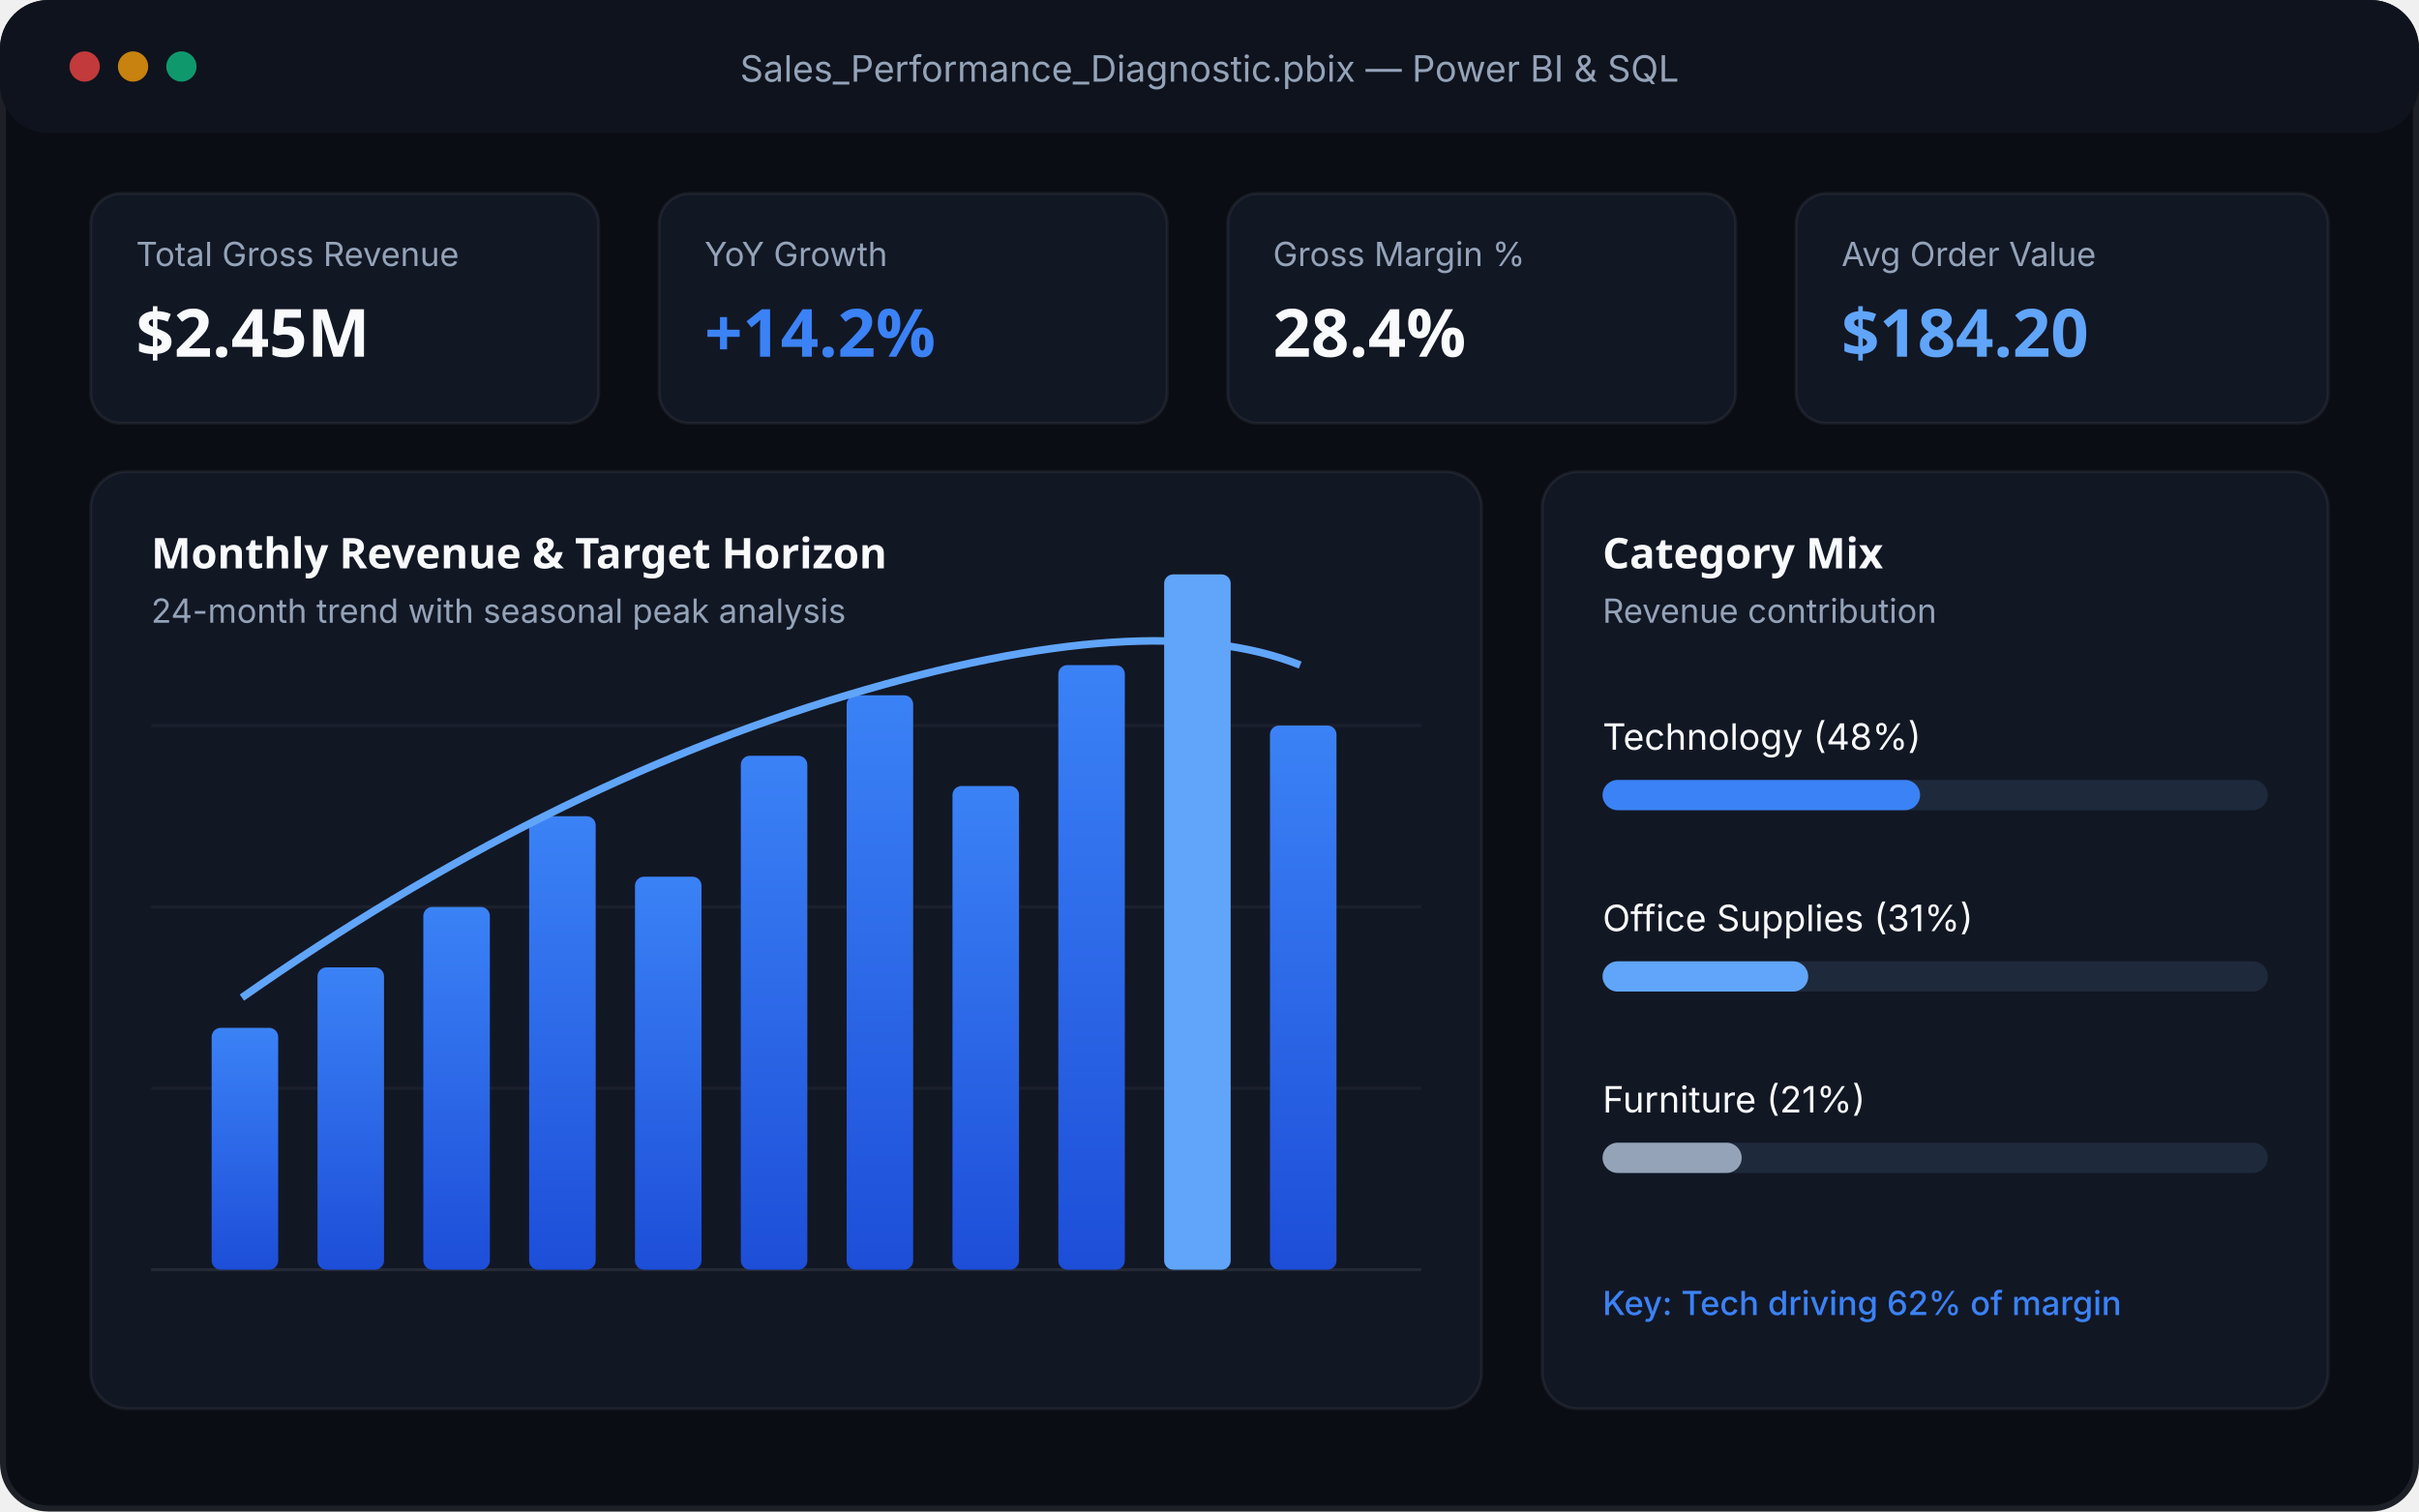
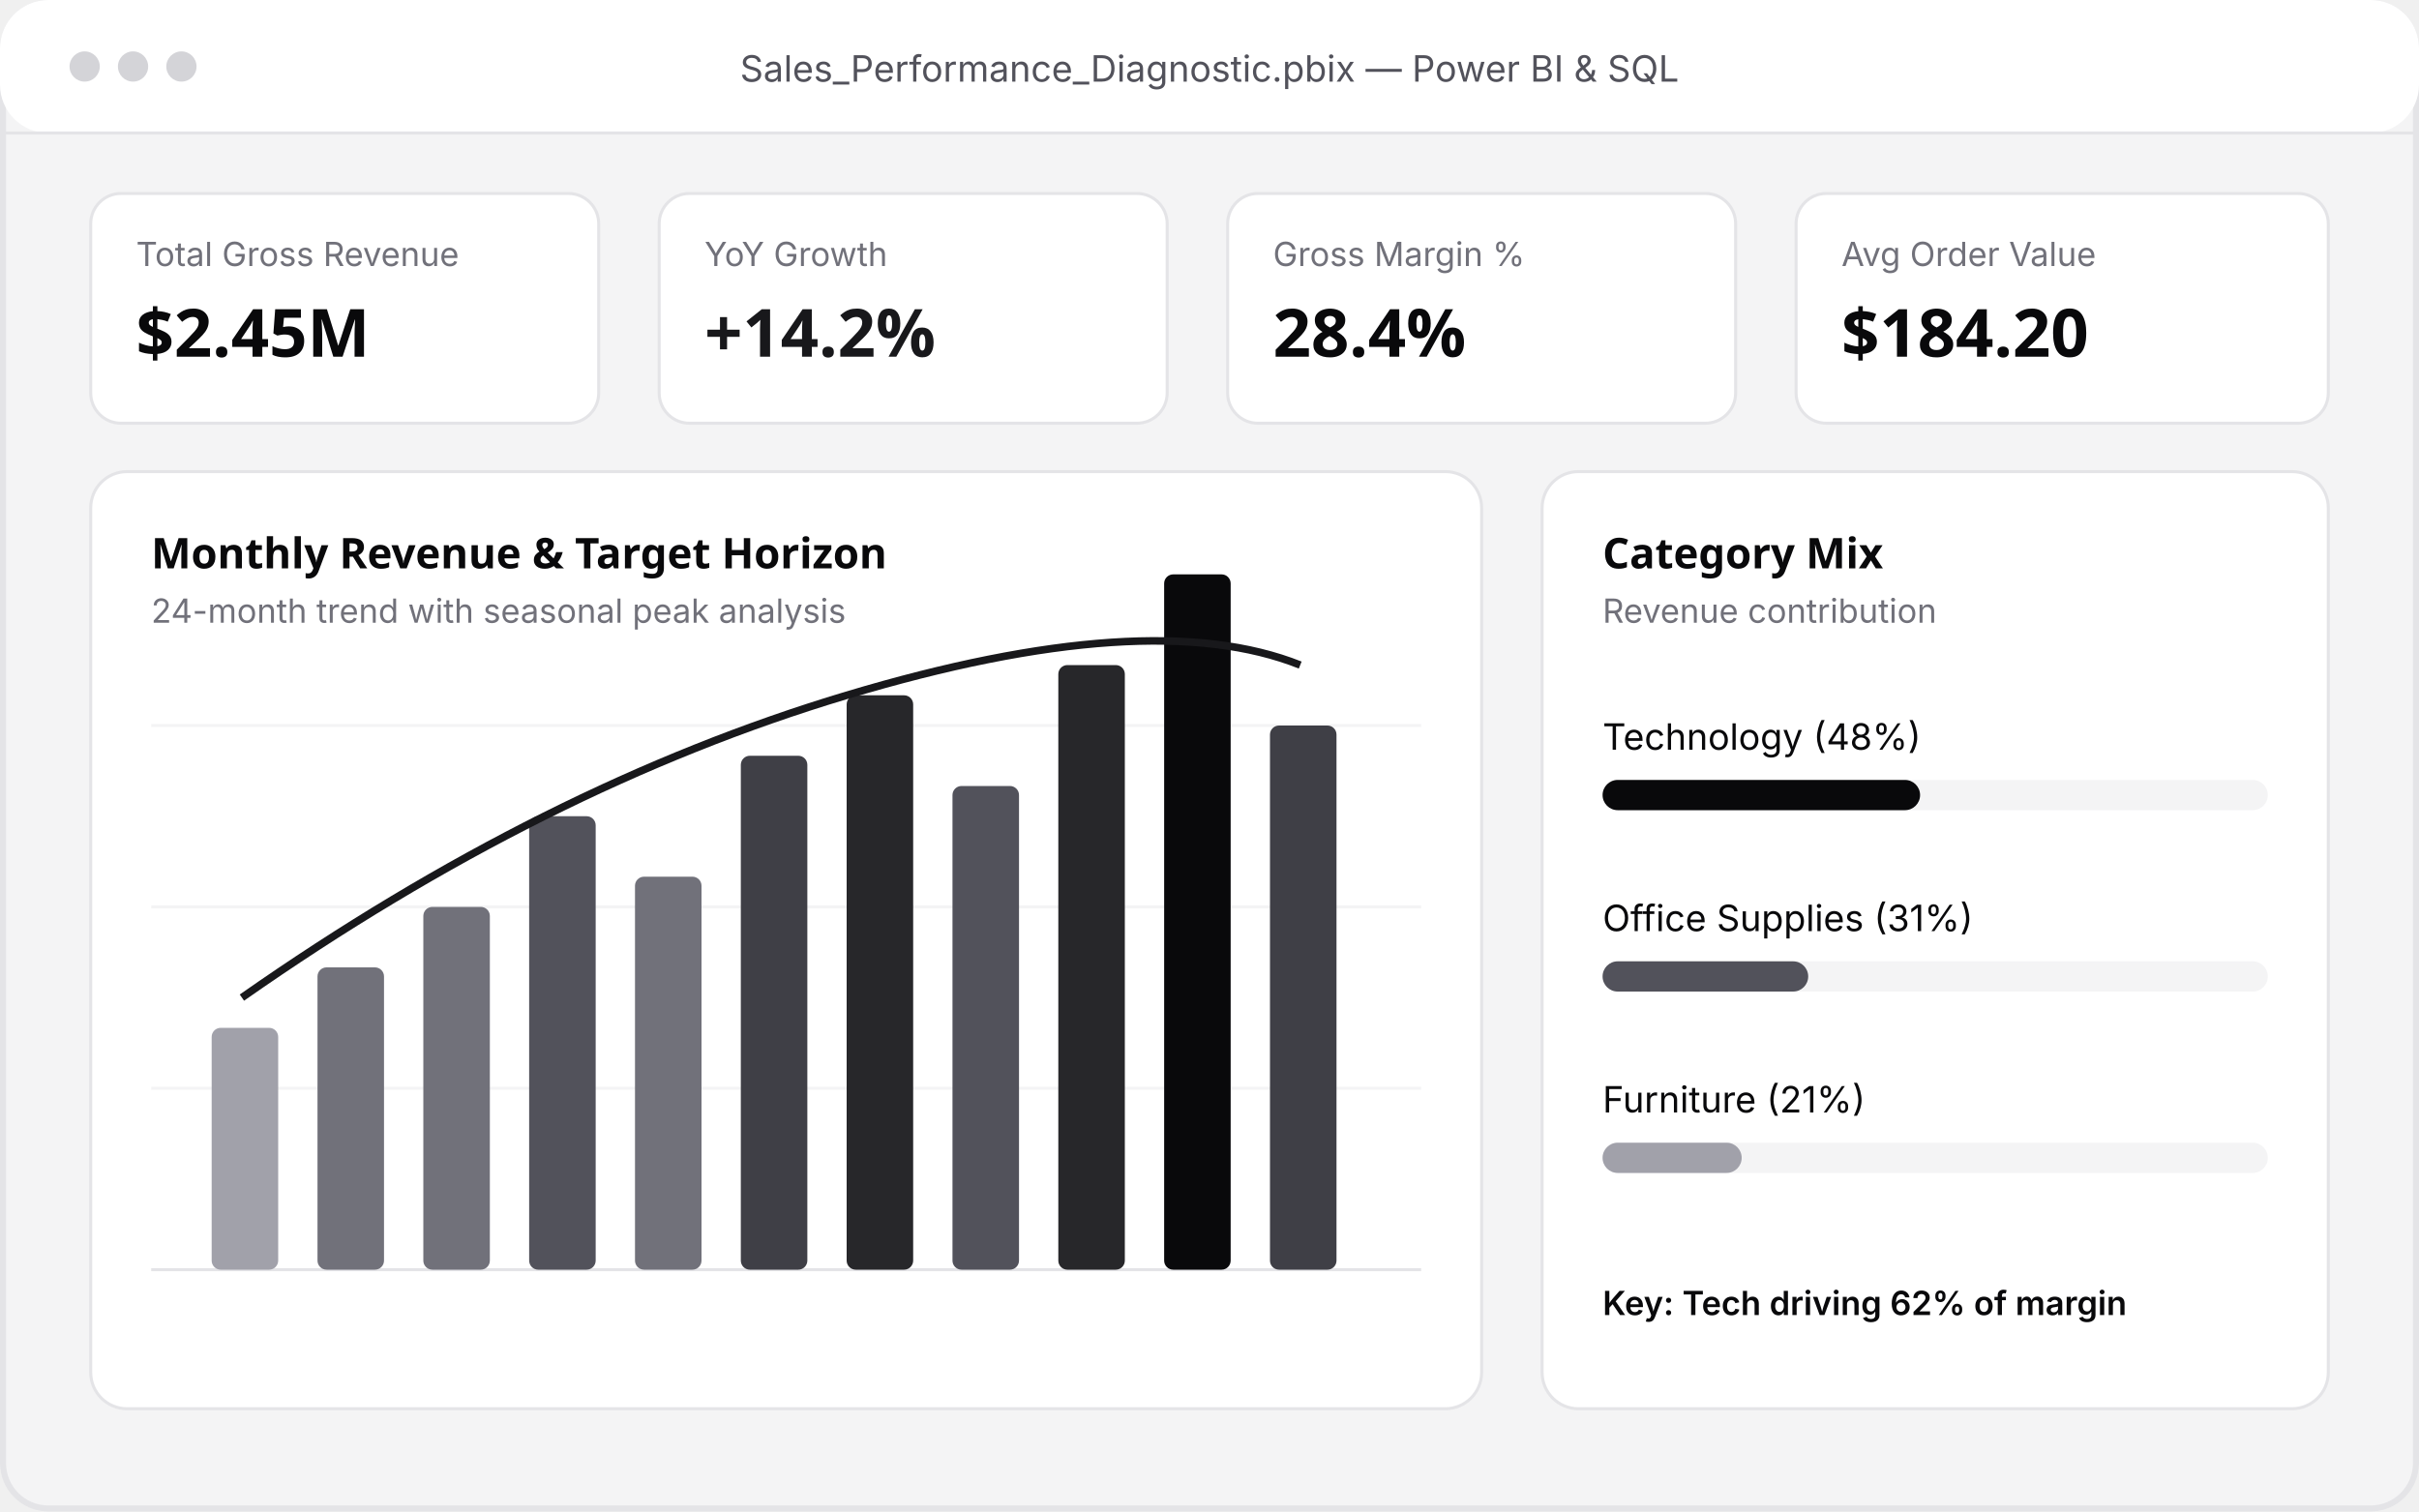
<svg xmlns="http://www.w3.org/2000/svg" viewBox="0 0 800 500" width="800" height="500">
-   <defs>
-     <linearGradient id="barBlue" x1="0%" y1="0%" x2="0%" y2="100%">
-       <stop offset="0%" stop-color="#3B82F6" />
-       <stop offset="100%" stop-color="#1D4ED8" />
-     </linearGradient>
-   </defs>
-   <rect width="800" height="500" rx="16" fill="#0A0D14" />
-   <rect x="1" y="1" width="798" height="498" rx="15" fill="none" stroke="rgba(255, 255, 255, 0.08)" stroke-width="2" />
-   <rect x="0" y="0" width="800" height="44" rx="16" fill="#0F131D" />
-   <circle cx="28" cy="22" r="5" fill="#EF4444" opacity="0.8" />
-   <circle cx="44" cy="22" r="5" fill="#F59E0B" opacity="0.8" />
-   <circle cx="60" cy="22" r="5" fill="#10B981" opacity="0.8" />
-   <text x="400" y="27" font-family="'Inter', sans-serif" font-size="12" fill="#94A3B8" text-anchor="middle">Sales_Performance_Diagnostic.pbix — Power BI &amp; SQL</text>
-   <rect x="30" y="64" width="168" height="76" rx="10" fill="#121724" stroke="rgba(255, 255, 255, 0.06)" />
-   <text x="45" y="88" font-family="'Inter', sans-serif" font-size="11" fill="#94A3B8">Total Gross Revenue</text>
-   <text x="45" y="118" font-family="'Sora', sans-serif" font-size="22" fill="#F8FAFC" font-weight="700">$2.45M</text>
-   <rect x="218" y="64" width="168" height="76" rx="10" fill="#121724" stroke="rgba(255, 255, 255, 0.06)" />
-   <text x="233" y="88" font-family="'Inter', sans-serif" font-size="11" fill="#94A3B8">YoY Growth</text>
-   <text x="233" y="118" font-family="'Sora', sans-serif" font-size="22" fill="#3B82F6" font-weight="700">+14.2%</text>
-   <rect x="406" y="64" width="168" height="76" rx="10" fill="#121724" stroke="rgba(255, 255, 255, 0.06)" />
-   <text x="421" y="88" font-family="'Inter', sans-serif" font-size="11" fill="#94A3B8">Gross Margin %</text>
-   <text x="421" y="118" font-family="'Sora', sans-serif" font-size="22" fill="#F8FAFC" font-weight="700">28.4%</text>
-   <rect x="594" y="64" width="176" height="76" rx="10" fill="#121724" stroke="rgba(255, 255, 255, 0.06)" />
-   <text x="609" y="88" font-family="'Inter', sans-serif" font-size="11" fill="#94A3B8">Avg Order Value</text>
-   <text x="609" y="118" font-family="'Sora', sans-serif" font-size="22" fill="#60A5FA" font-weight="700">$184.20</text>
-   <rect x="30" y="156" width="460" height="310" rx="12" fill="#121724" stroke="rgba(255, 255, 255, 0.06)" />
-   <text x="50" y="188" font-family="'Sora', sans-serif" font-size="14" fill="#F8FAFC" font-weight="600">Monthly Revenue &amp; Target Horizon</text>
-   <text x="50" y="206" font-family="'Inter', sans-serif" font-size="11" fill="#94A3B8">24-month trend with seasonal peak analysis</text>
-   <line x1="50" y1="240" x2="470" y2="240" stroke="rgba(255, 255, 255, 0.04)" />
-   <line x1="50" y1="300" x2="470" y2="300" stroke="rgba(255, 255, 255, 0.04)" />
-   <line x1="50" y1="360" x2="470" y2="360" stroke="rgba(255, 255, 255, 0.04)" />
-   <line x1="50" y1="420" x2="470" y2="420" stroke="rgba(255, 255, 255, 0.08)" />
-   <rect x="70" y="340" width="22" height="80" rx="3" fill="url(#barBlue)" />
-   <rect x="105" y="320" width="22" height="100" rx="3" fill="url(#barBlue)" />
-   <rect x="140" y="300" width="22" height="120" rx="3" fill="url(#barBlue)" />
-   <rect x="175" y="270" width="22" height="150" rx="3" fill="url(#barBlue)" />
-   <rect x="210" y="290" width="22" height="130" rx="3" fill="url(#barBlue)" />
-   <rect x="245" y="250" width="22" height="170" rx="3" fill="url(#barBlue)" />
-   <rect x="280" y="230" width="22" height="190" rx="3" fill="url(#barBlue)" />
-   <rect x="315" y="260" width="22" height="160" rx="3" fill="url(#barBlue)" />
-   <rect x="350" y="220" width="22" height="200" rx="3" fill="url(#barBlue)" />
-   <rect x="385" y="190" width="22" height="230" rx="3" fill="#60A5FA" />
-   <rect x="420" y="240" width="22" height="180" rx="3" fill="url(#barBlue)" />
-   <path d="M 80 330 Q 180 260 280 230 T 430 220" fill="none" stroke="#60A5FA" stroke-width="2.5" />
-   <rect x="510" y="156" width="260" height="310" rx="12" fill="#121724" stroke="rgba(255, 255, 255, 0.06)" />
-   <text x="530" y="188" font-family="'Sora', sans-serif" font-size="14" fill="#F8FAFC" font-weight="600">Category Mix</text>
-   <text x="530" y="206" font-family="'Inter', sans-serif" font-size="11" fill="#94A3B8">Revenue contribution</text>
-   <text x="530" y="248" font-family="'Inter', sans-serif" font-size="12" fill="#F8FAFC">Technology (48%)</text>
-   <rect x="530" y="258" width="220" height="10" rx="5" fill="#1E293B" />
-   <rect x="530" y="258" width="105" height="10" rx="5" fill="#3B82F6" />
-   <text x="530" y="308" font-family="'Inter', sans-serif" font-size="12" fill="#F8FAFC">Office Supplies (31%)</text>
-   <rect x="530" y="318" width="220" height="10" rx="5" fill="#1E293B" />
-   <rect x="530" y="318" width="68" height="10" rx="5" fill="#60A5FA" />
-   <text x="530" y="368" font-family="'Inter', sans-serif" font-size="12" fill="#F8FAFC">Furniture (21%)</text>
-   <rect x="530" y="378" width="220" height="10" rx="5" fill="#1E293B" />
-   <rect x="530" y="378" width="46" height="10" rx="5" fill="#94A3B8" />
-   <text x="530" y="435" font-family="'Inter', sans-serif" font-size="11" fill="#3B82F6" font-weight="500">Key: Tech driving 62% of margin</text>
+   <rect width="800" height="500" rx="16" fill="#F4F4F5" />
+   <rect x="1" y="1" width="798" height="498" rx="15" fill="none" stroke="#E4E4E7" stroke-width="2" />
+   <rect x="0" y="0" width="800" height="44" rx="16" fill="#FFFFFF" />
+   <line x1="0" y1="44" x2="800" y2="44" stroke="#E4E4E7" />
+   <circle cx="28" cy="22" r="5" fill="#D4D4D8" />
+   <circle cx="44" cy="22" r="5" fill="#D4D4D8" />
+   <circle cx="60" cy="22" r="5" fill="#D4D4D8" />
+   <text x="400" y="27" font-family="'Inter', sans-serif" font-size="12" fill="#52525B" text-anchor="middle">Sales_Performance_Diagnostic.pbix — Power BI &amp; SQL</text>
+   <rect x="30" y="64" width="168" height="76" rx="10" fill="#FFFFFF" stroke="#E4E4E7" />
+   <text x="45" y="88" font-family="'Inter', sans-serif" font-size="11" fill="#71717A">Total Gross Revenue</text>
+   <text x="45" y="118" font-family="'Sora', sans-serif" font-size="22" fill="#09090B" font-weight="700">$2.45M</text>
+   <rect x="218" y="64" width="168" height="76" rx="10" fill="#FFFFFF" stroke="#E4E4E7" />
+   <text x="233" y="88" font-family="'Inter', sans-serif" font-size="11" fill="#71717A">YoY Growth</text>
+   <text x="233" y="118" font-family="'Sora', sans-serif" font-size="22" fill="#18181B" font-weight="700">+14.2%</text>
+   <rect x="406" y="64" width="168" height="76" rx="10" fill="#FFFFFF" stroke="#E4E4E7" />
+   <text x="421" y="88" font-family="'Inter', sans-serif" font-size="11" fill="#71717A">Gross Margin %</text>
+   <text x="421" y="118" font-family="'Sora', sans-serif" font-size="22" fill="#09090B" font-weight="700">28.4%</text>
+   <rect x="594" y="64" width="176" height="76" rx="10" fill="#FFFFFF" stroke="#E4E4E7" />
+   <text x="609" y="88" font-family="'Inter', sans-serif" font-size="11" fill="#71717A">Avg Order Value</text>
+   <text x="609" y="118" font-family="'Sora', sans-serif" font-size="22" fill="#09090B" font-weight="700">$184.20</text>
+   <rect x="30" y="156" width="460" height="310" rx="12" fill="#FFFFFF" stroke="#E4E4E7" />
+   <text x="50" y="188" font-family="'Sora', sans-serif" font-size="14" fill="#09090B" font-weight="600">Monthly Revenue &amp; Target Horizon</text>
+   <text x="50" y="206" font-family="'Inter', sans-serif" font-size="11" fill="#71717A">24-month trend with seasonal peak analysis</text>
+   <line x1="50" y1="240" x2="470" y2="240" stroke="#F4F4F5" />
+   <line x1="50" y1="300" x2="470" y2="300" stroke="#F4F4F5" />
+   <line x1="50" y1="360" x2="470" y2="360" stroke="#F4F4F5" />
+   <line x1="50" y1="420" x2="470" y2="420" stroke="#E4E4E7" />
+   <rect x="70" y="340" width="22" height="80" rx="3" fill="#A1A1AA" />
+   <rect x="105" y="320" width="22" height="100" rx="3" fill="#71717A" />
+   <rect x="140" y="300" width="22" height="120" rx="3" fill="#71717A" />
+   <rect x="175" y="270" width="22" height="150" rx="3" fill="#52525B" />
+   <rect x="210" y="290" width="22" height="130" rx="3" fill="#71717A" />
+   <rect x="245" y="250" width="22" height="170" rx="3" fill="#3F3F46" />
+   <rect x="280" y="230" width="22" height="190" rx="3" fill="#27272A" />
+   <rect x="315" y="260" width="22" height="160" rx="3" fill="#52525B" />
+   <rect x="350" y="220" width="22" height="200" rx="3" fill="#27272A" />
+   <rect x="385" y="190" width="22" height="230" rx="3" fill="#09090B" />
+   <rect x="420" y="240" width="22" height="180" rx="3" fill="#3F3F46" />
+   <path d="M 80 330 Q 180 260 280 230 T 430 220" fill="none" stroke="#18181B" stroke-width="2.5" />
+   <rect x="510" y="156" width="260" height="310" rx="12" fill="#FFFFFF" stroke="#E4E4E7" />
+   <text x="530" y="188" font-family="'Sora', sans-serif" font-size="14" fill="#09090B" font-weight="600">Category Mix</text>
+   <text x="530" y="206" font-family="'Inter', sans-serif" font-size="11" fill="#71717A">Revenue contribution</text>
+   <text x="530" y="248" font-family="'Inter', sans-serif" font-size="12" fill="#09090B">Technology (48%)</text>
+   <rect x="530" y="258" width="220" height="10" rx="5" fill="#F4F4F5" />
+   <rect x="530" y="258" width="105" height="10" rx="5" fill="#09090B" />
+   <text x="530" y="308" font-family="'Inter', sans-serif" font-size="12" fill="#09090B">Office Supplies (31%)</text>
+   <rect x="530" y="318" width="220" height="10" rx="5" fill="#F4F4F5" />
+   <rect x="530" y="318" width="68" height="10" rx="5" fill="#52525B" />
+   <text x="530" y="368" font-family="'Inter', sans-serif" font-size="12" fill="#09090B">Furniture (21%)</text>
+   <rect x="530" y="378" width="220" height="10" rx="5" fill="#F4F4F5" />
+   <rect x="530" y="378" width="46" height="10" rx="5" fill="#A1A1AA" />
+   <text x="530" y="435" font-family="'Inter', sans-serif" font-size="11" fill="#09090B" font-weight="600">Key: Tech driving 62% of margin</text>
</svg>
